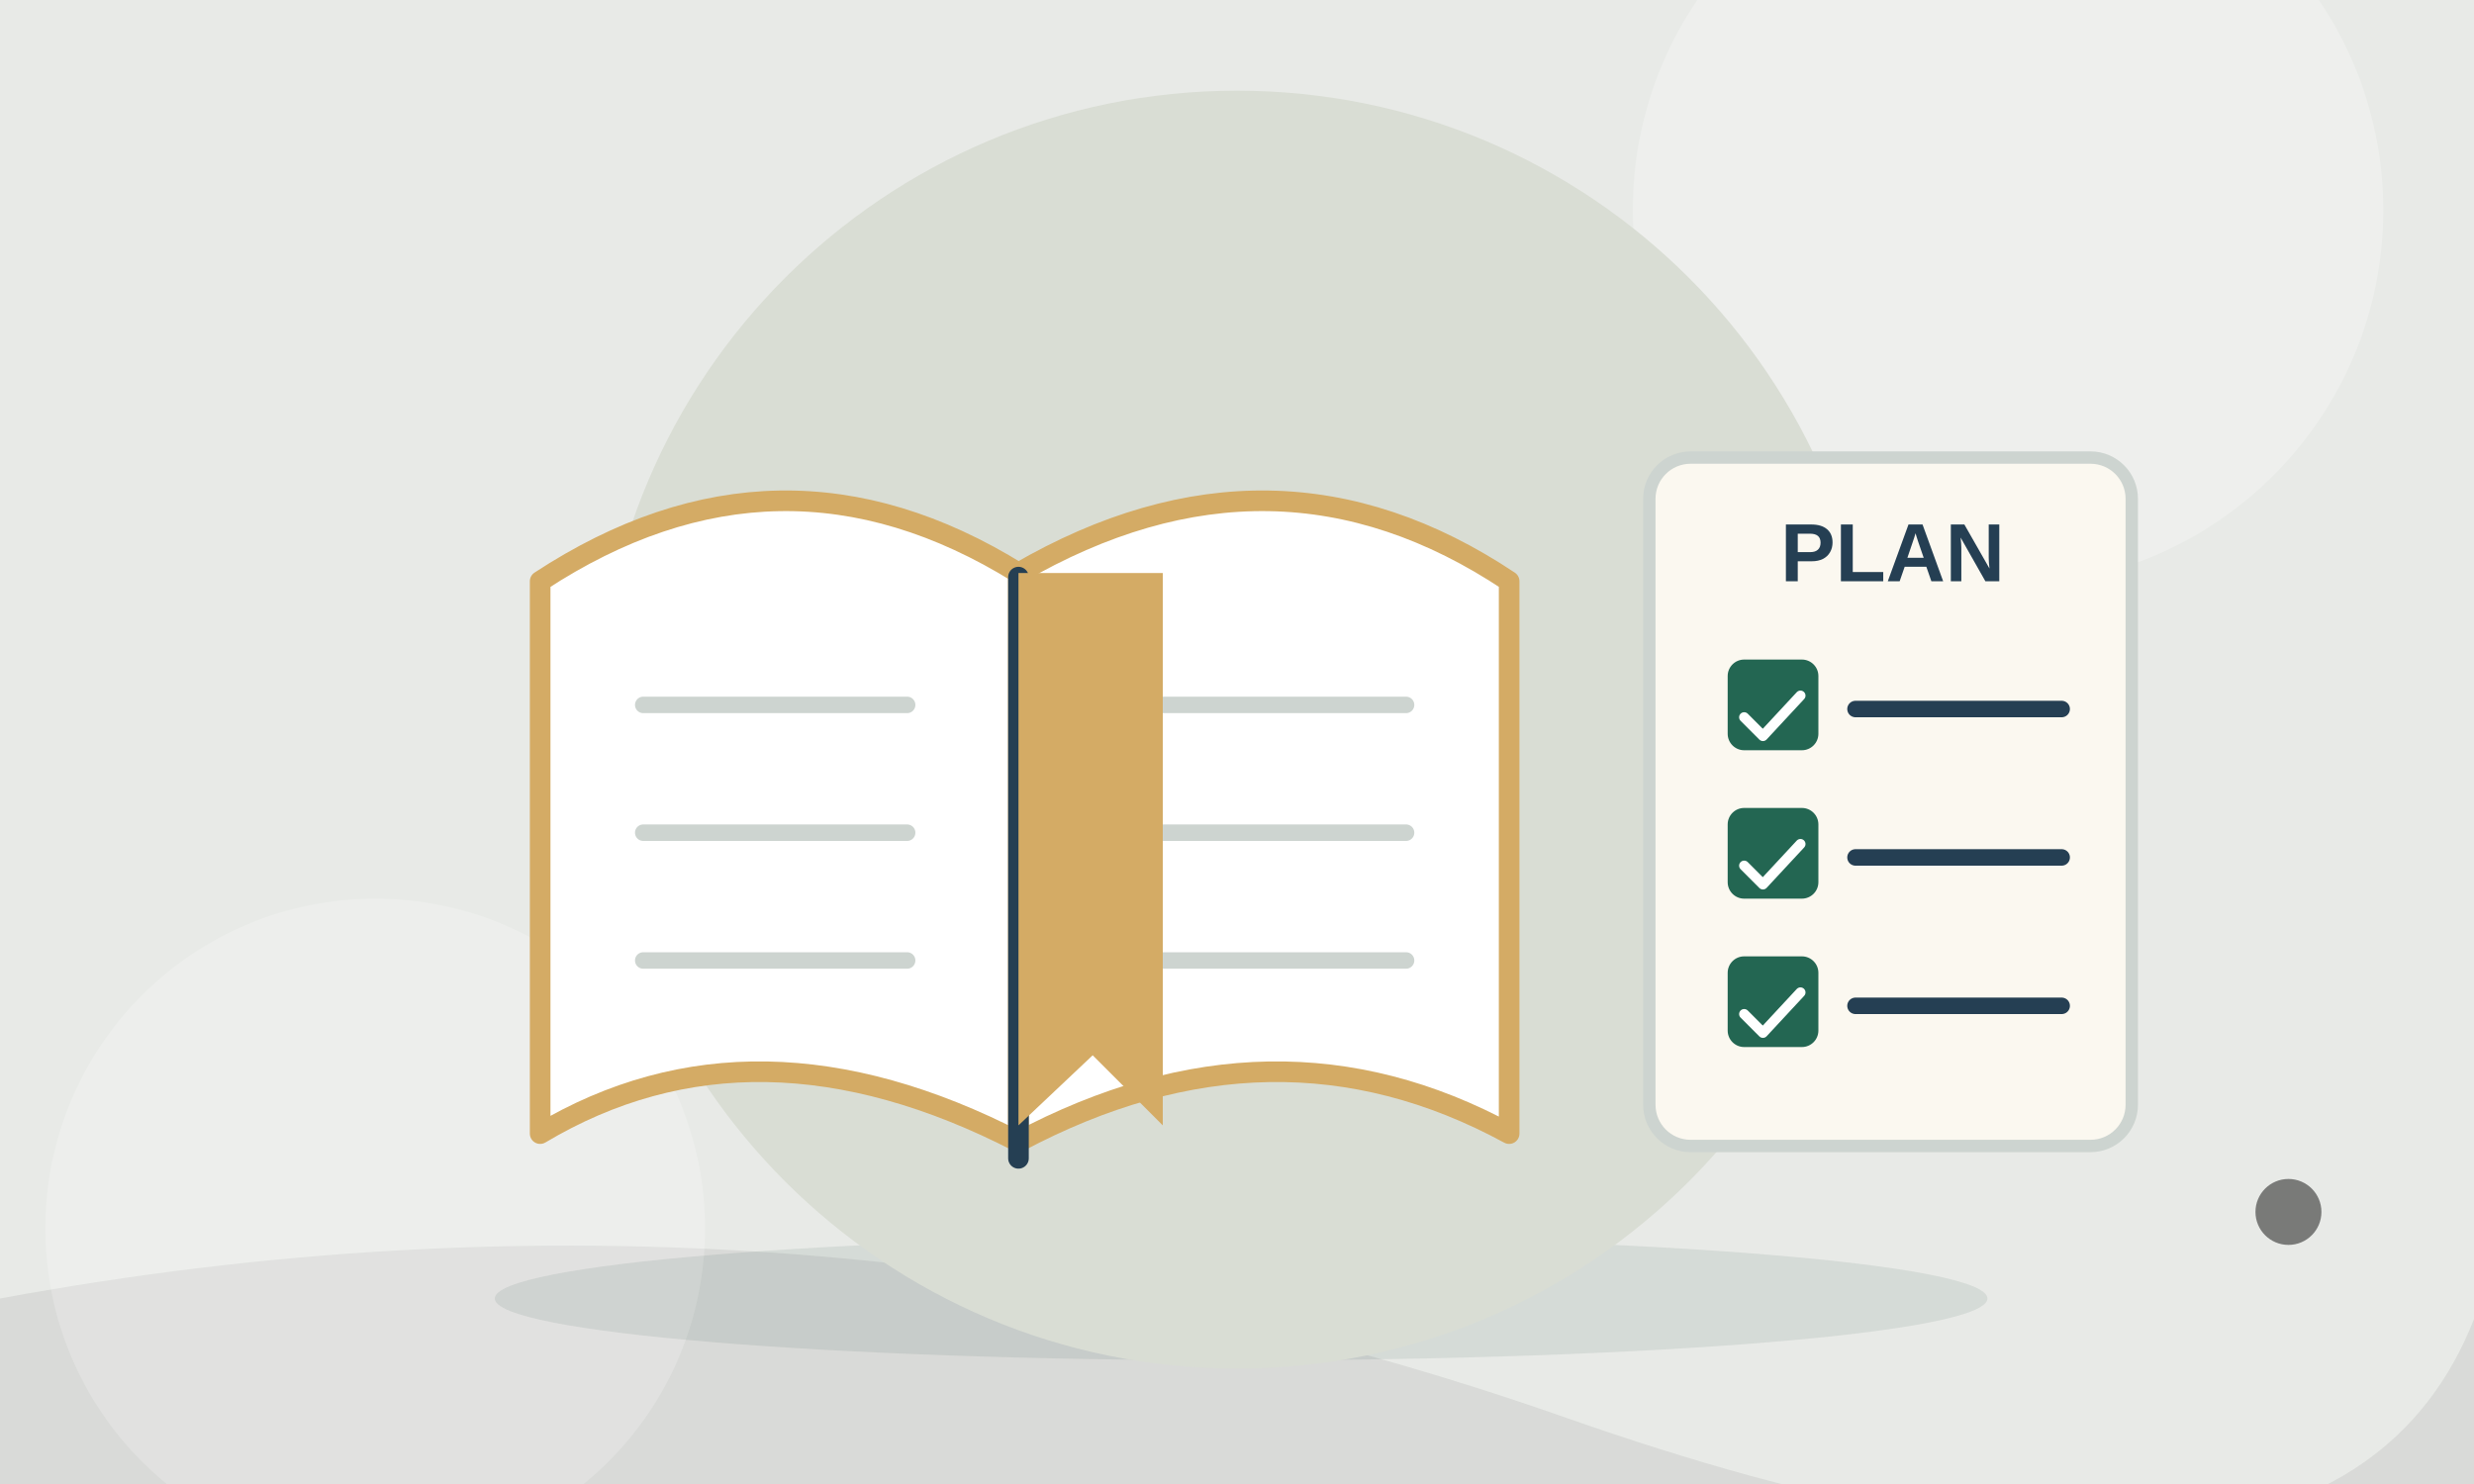
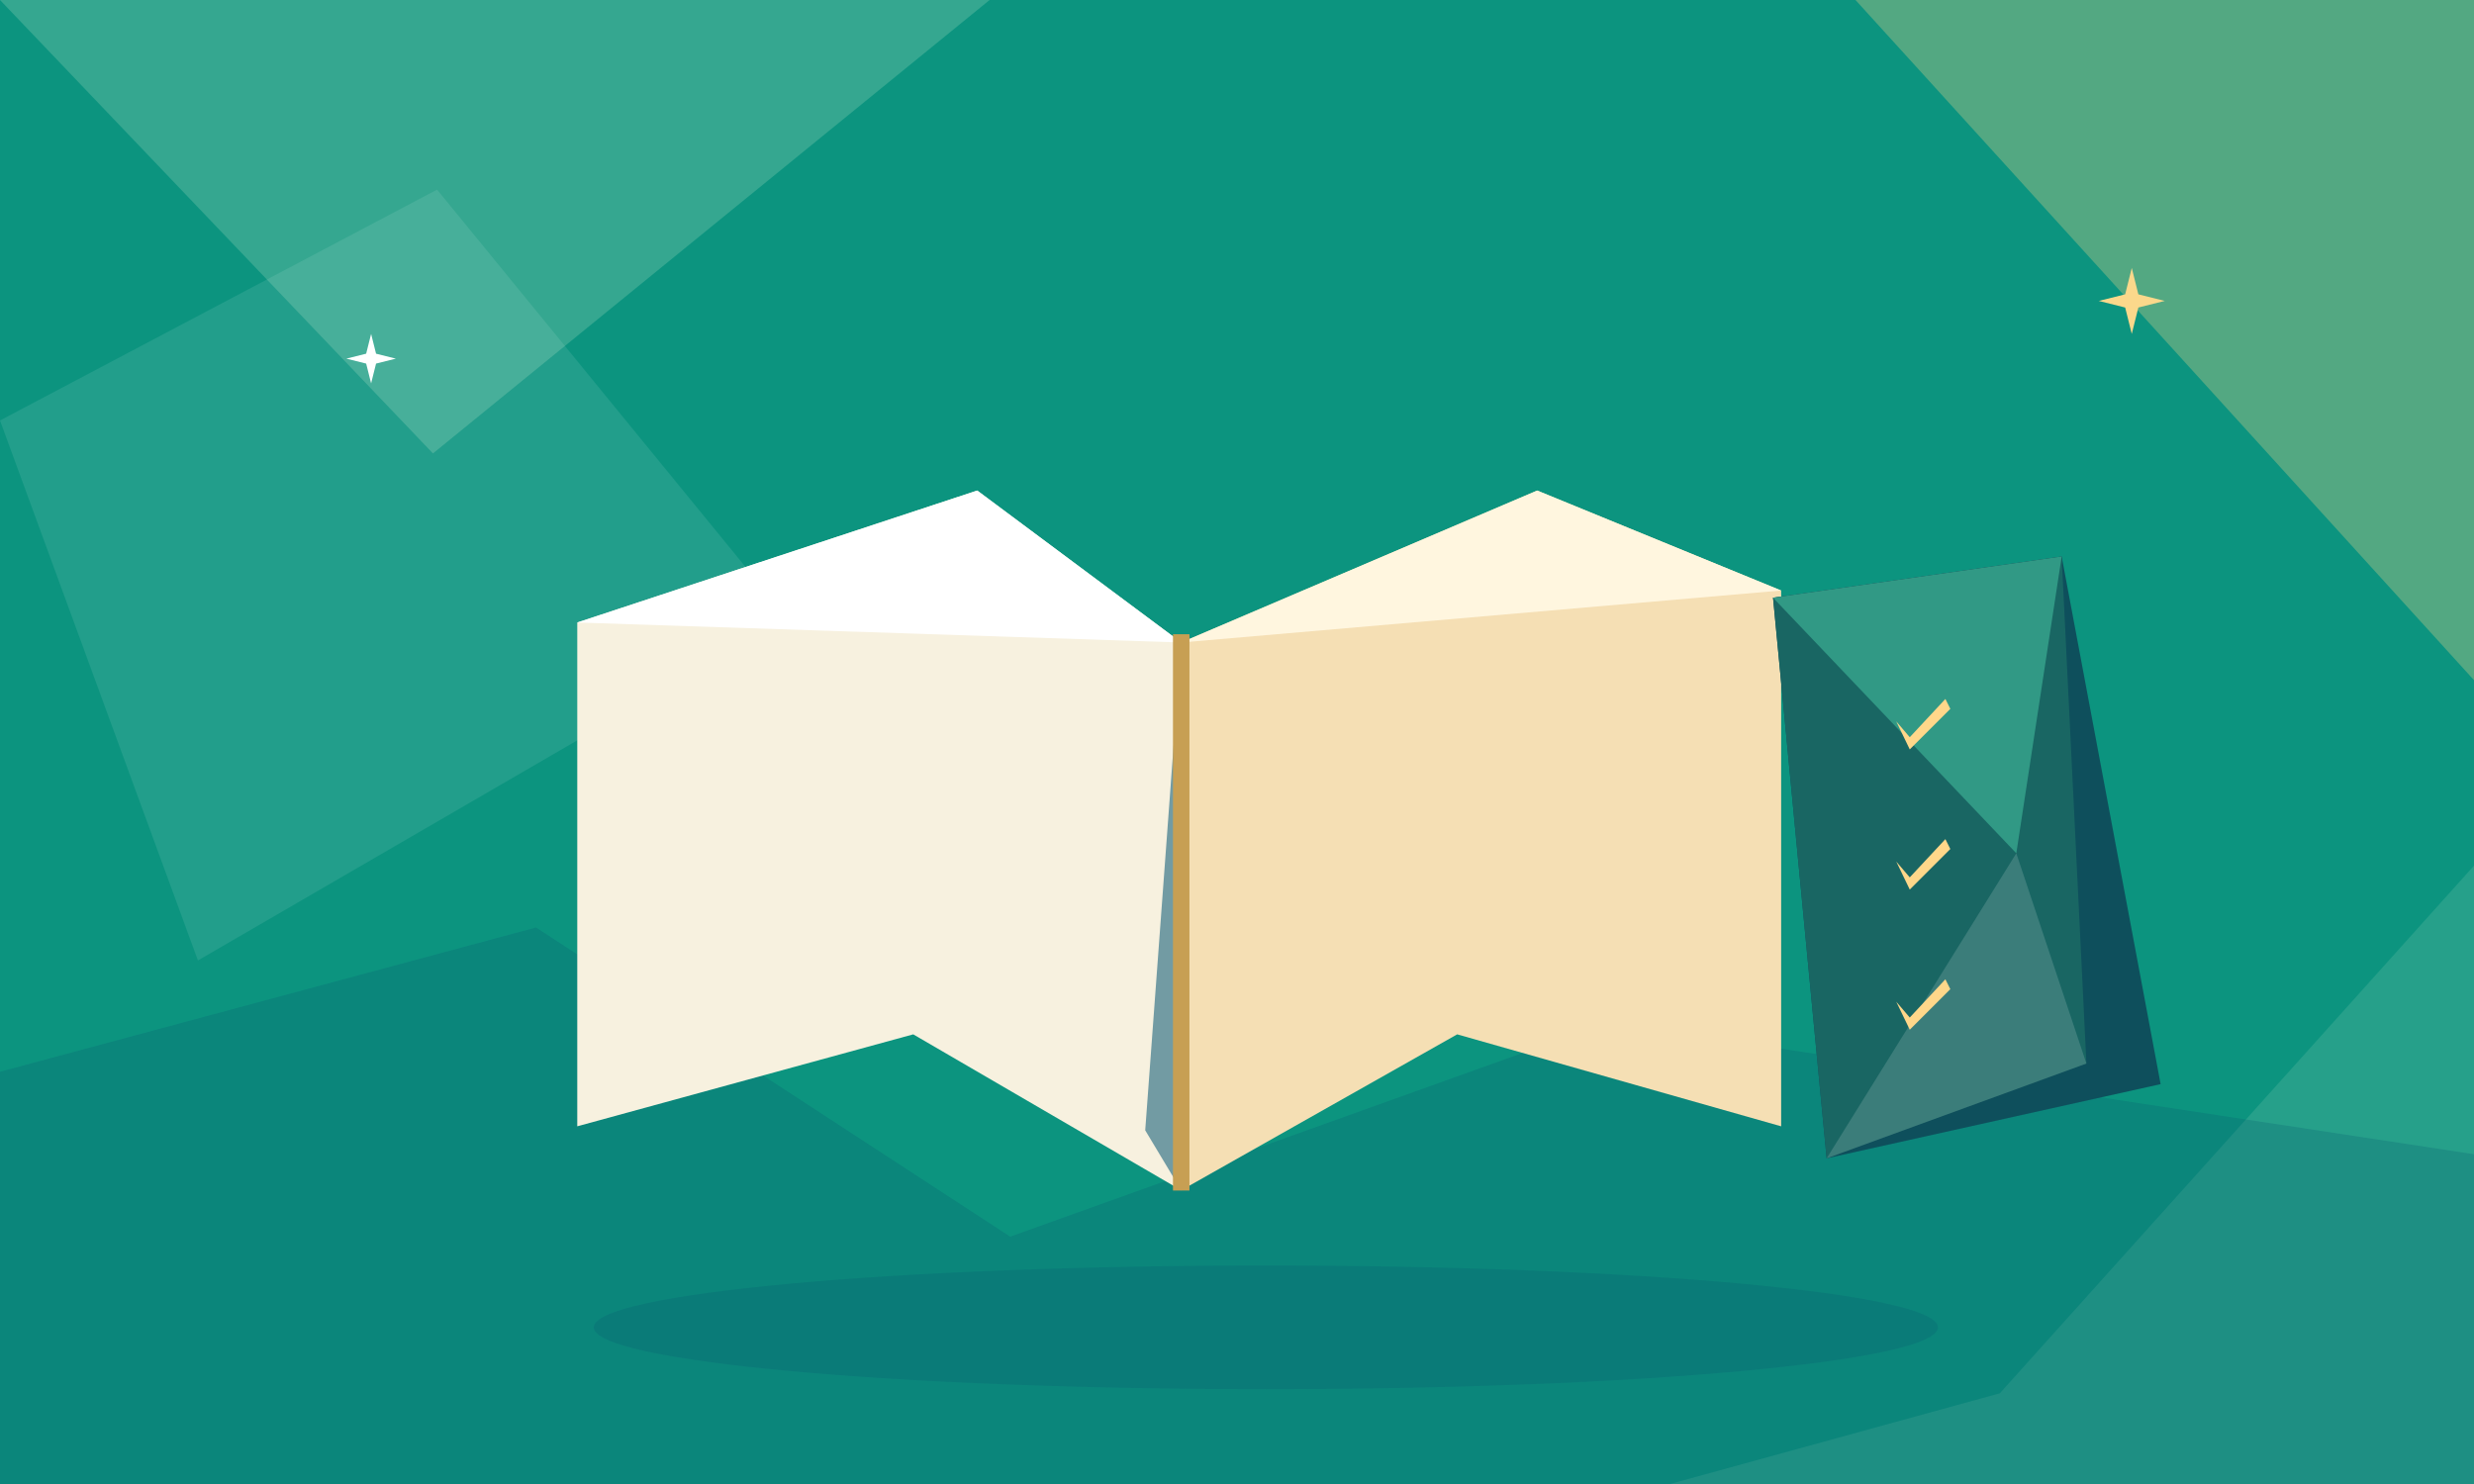
- <svg xmlns="http://www.w3.org/2000/svg" viewBox="0 0 600 360" width="600" height="360" role="img" aria-labelledby="title desc">
-   <rect width="600" height="360" fill="#E8EAE7" />
-   <path d="M0 315Q195 279 380 344T600 320V360H0Z" fill="undefined" opacity=".07" />
-   <circle cx="487" cy="51" r="91" fill="#fff" opacity=".25" />
-   <circle cx="91" cy="298" r="80" fill="#fff" opacity=".20" />
-   <ellipse cx="301" cy="315" rx="181" ry="15" fill="#183E32" opacity=".09" />
-   <g>
-     <circle cx="300" cy="177" r="155" fill="#D9DDD4" />
-     <path d="M131 141Q189 103 247 139V277Q183 244 131 275Z" fill="#FFFFFF" stroke="#D4AB65" stroke-width="5" stroke-linejoin="round" stroke-linecap="round" />
-     <path d="M247 139Q309 103 366 141V275Q309 244 247 277Z" fill="#FFFFFF" stroke="#D4AB65" stroke-width="5" stroke-linejoin="round" stroke-linecap="round" />
-     <path d="M247 140 L247 281" fill="none" stroke="#253F53" stroke-width="5" stroke-linecap="round" />
-     <path d="M156 171 L220 171" fill="none" stroke="#CDD4D0" stroke-width="4" stroke-linecap="round" />
-     <path d="M274 171 L341 171" fill="none" stroke="#CDD4D0" stroke-width="4" stroke-linecap="round" />
-     <path d="M156 202 L220 202" fill="none" stroke="#CDD4D0" stroke-width="4" stroke-linecap="round" />
-     <path d="M274 202 L341 202" fill="none" stroke="#CDD4D0" stroke-width="4" stroke-linecap="round" />
-     <path d="M156 233 L220 233" fill="none" stroke="#CDD4D0" stroke-width="4" stroke-linecap="round" />
-     <path d="M274 233 L341 233" fill="none" stroke="#CDD4D0" stroke-width="4" stroke-linecap="round" />
-     <path d="M247 139v134l18-17 17 17V139Z" fill="#D4AB65" />
-     <rect x="400" y="111" width="117" height="167" rx="10" fill="#FBF8F0" stroke="#CDD4D0" stroke-width="3" />
-     <text x="459" y="141" fill="#253F53" font-family="Arial,Helvetica,sans-serif" font-size="20" font-weight="800" text-anchor="middle">PLAN</text>
-     <rect x="419" y="160" width="22" height="22" rx="4" fill="#236652" />
-     <path d="M423 174 l4.55 4.55 9.1 -9.8" stroke="#FFFFFF" stroke-width="2.45" fill="none" stroke-linejoin="round" stroke-linecap="round" />
-     <path d="M450 172 L500 172" fill="none" stroke="#253F53" stroke-width="4" stroke-linecap="round" />
-     <rect x="419" y="196" width="22" height="22" rx="4" fill="#236652" />
-     <path d="M423 210 l4.55 4.55 9.1 -9.8" stroke="#FFFFFF" stroke-width="2.45" fill="none" stroke-linejoin="round" stroke-linecap="round" />
-     <path d="M450 208 L500 208" fill="none" stroke="#253F53" stroke-width="4" stroke-linecap="round" />
-     <rect x="419" y="232" width="22" height="22" rx="4" fill="#236652" />
-     <path d="M423 246 l4.55 4.55 9.1 -9.8" stroke="#FFFFFF" stroke-width="2.45" fill="none" stroke-linejoin="round" stroke-linecap="round" />
-     <path d="M450 244 L500 244" fill="none" stroke="#253F53" stroke-width="4" stroke-linecap="round" />
+ <svg xmlns="http://www.w3.org/2000/svg" width="600" height="360" viewBox="0 0 600 360" role="img" aria-labelledby="title desc">
+   <rect width="600" height="360" fill="#0C947F" />
+   <polygon points="0,0 240,0 105,110" fill="#B0E0C3" opacity=".25" />
+   <polygon points="600,0 450,0 600,165" fill="#FBD88B" opacity=".3" />
+   <polygon points="0,102 106,46 191,150 48,233" fill="#fff" opacity=".09" />
+   <polygon points="485,338 600,210 600,360 405,360" fill="#B0E0C3" opacity=".16" />
+   <polygon points="NaN,NaN NaN,NaN NaN,NaN NaN,NaN NaN,NaN NaN,NaN NaN,NaN NaN,NaN NaN,NaN NaN,NaN NaN,NaN" fill="#B0E0C3" />
+   <g opacity=".17">
+     <polygon points="NaN,NaN NaN,NaN NaN,NaN NaN,NaN NaN,NaN NaN,NaN NaN,NaN NaN,NaN NaN,NaN NaN,NaN NaN,NaN" fill="#075A70" />
  </g>
-   <path d="M29 45h30M45 29v30" fill="none" stroke="undefined" opacity=".35" stroke-width="4" stroke-linecap="round" />
-   <circle cx="555" cy="294" r="8" fill="undefined" opacity=".48" />
+   <polygon points="0,260 130,225 245,300 390,248 600,280 600,360 0,360" fill="#075A70" opacity=".25" />
+   <ellipse cx="307" cy="322" rx="163" ry="15" fill="#075A70" opacity=".25" />
+   <polygon points="140,151.01 237,119 286.47,155.86 286.47,288.75 221.48,250.92 140,273.23" fill="#F7F1DF" />
+   <polygon points="286.47,155.86 372.8,119 431.97,143.25 431.97,273.23 353.4,250.92 286.47,288.75" fill="#F5DFB4" />
+   <polygon points="140,151.01 237,119 286.47,155.86" fill="#FFFFFF" />
+   <polygon points="286.47,155.86 372.8,119 431.97,143.25" fill="#FFF6DF" />
+   <polygon points="286.47,155.86 286.47,288.75 277.74,274.2" fill="#729BA3" />
+   <path d="M286.47 155.86L286.47 286.81" fill="none" stroke="#C79F53" stroke-width="4" stroke-linecap="square" />
+   <polygon points="430,145 500,135 524,263 443,281" fill="#0E4F5C" />
+   <polygon points="430,145 500,135 506,258 443,281" fill="#196663" />
+   <polygon points="430,145 500,135 489,207" fill="#319985" />
+   <polygon points="443,281 506,258 489,207" fill="#fff" opacity=".15" />
+   <polygon points="459.88,175 463.16,178.84 471.8,169.56 473,171.96 463.16,181.8" fill="#FFD78A" />
+   <polygon points="459.88,209 463.16,212.84 471.8,203.56 473,205.96 463.16,215.8" fill="#FFD78A" />
+   <polygon points="459.88,243 463.16,246.84 471.8,237.56 473,239.96 463.16,249.8" fill="#FFD78A" />
+   <polygon points="517,65 518.6,71.4 525,73 518.6,74.6 517,81 515.4,74.6 509,73 515.4,71.4" fill="#FBD88B" />
+   <polygon points="90,81 91.2,85.8 96,87 91.2,88.2 90,93 88.8,88.2 84,87 88.8,85.8" fill="#fff" />
</svg>
